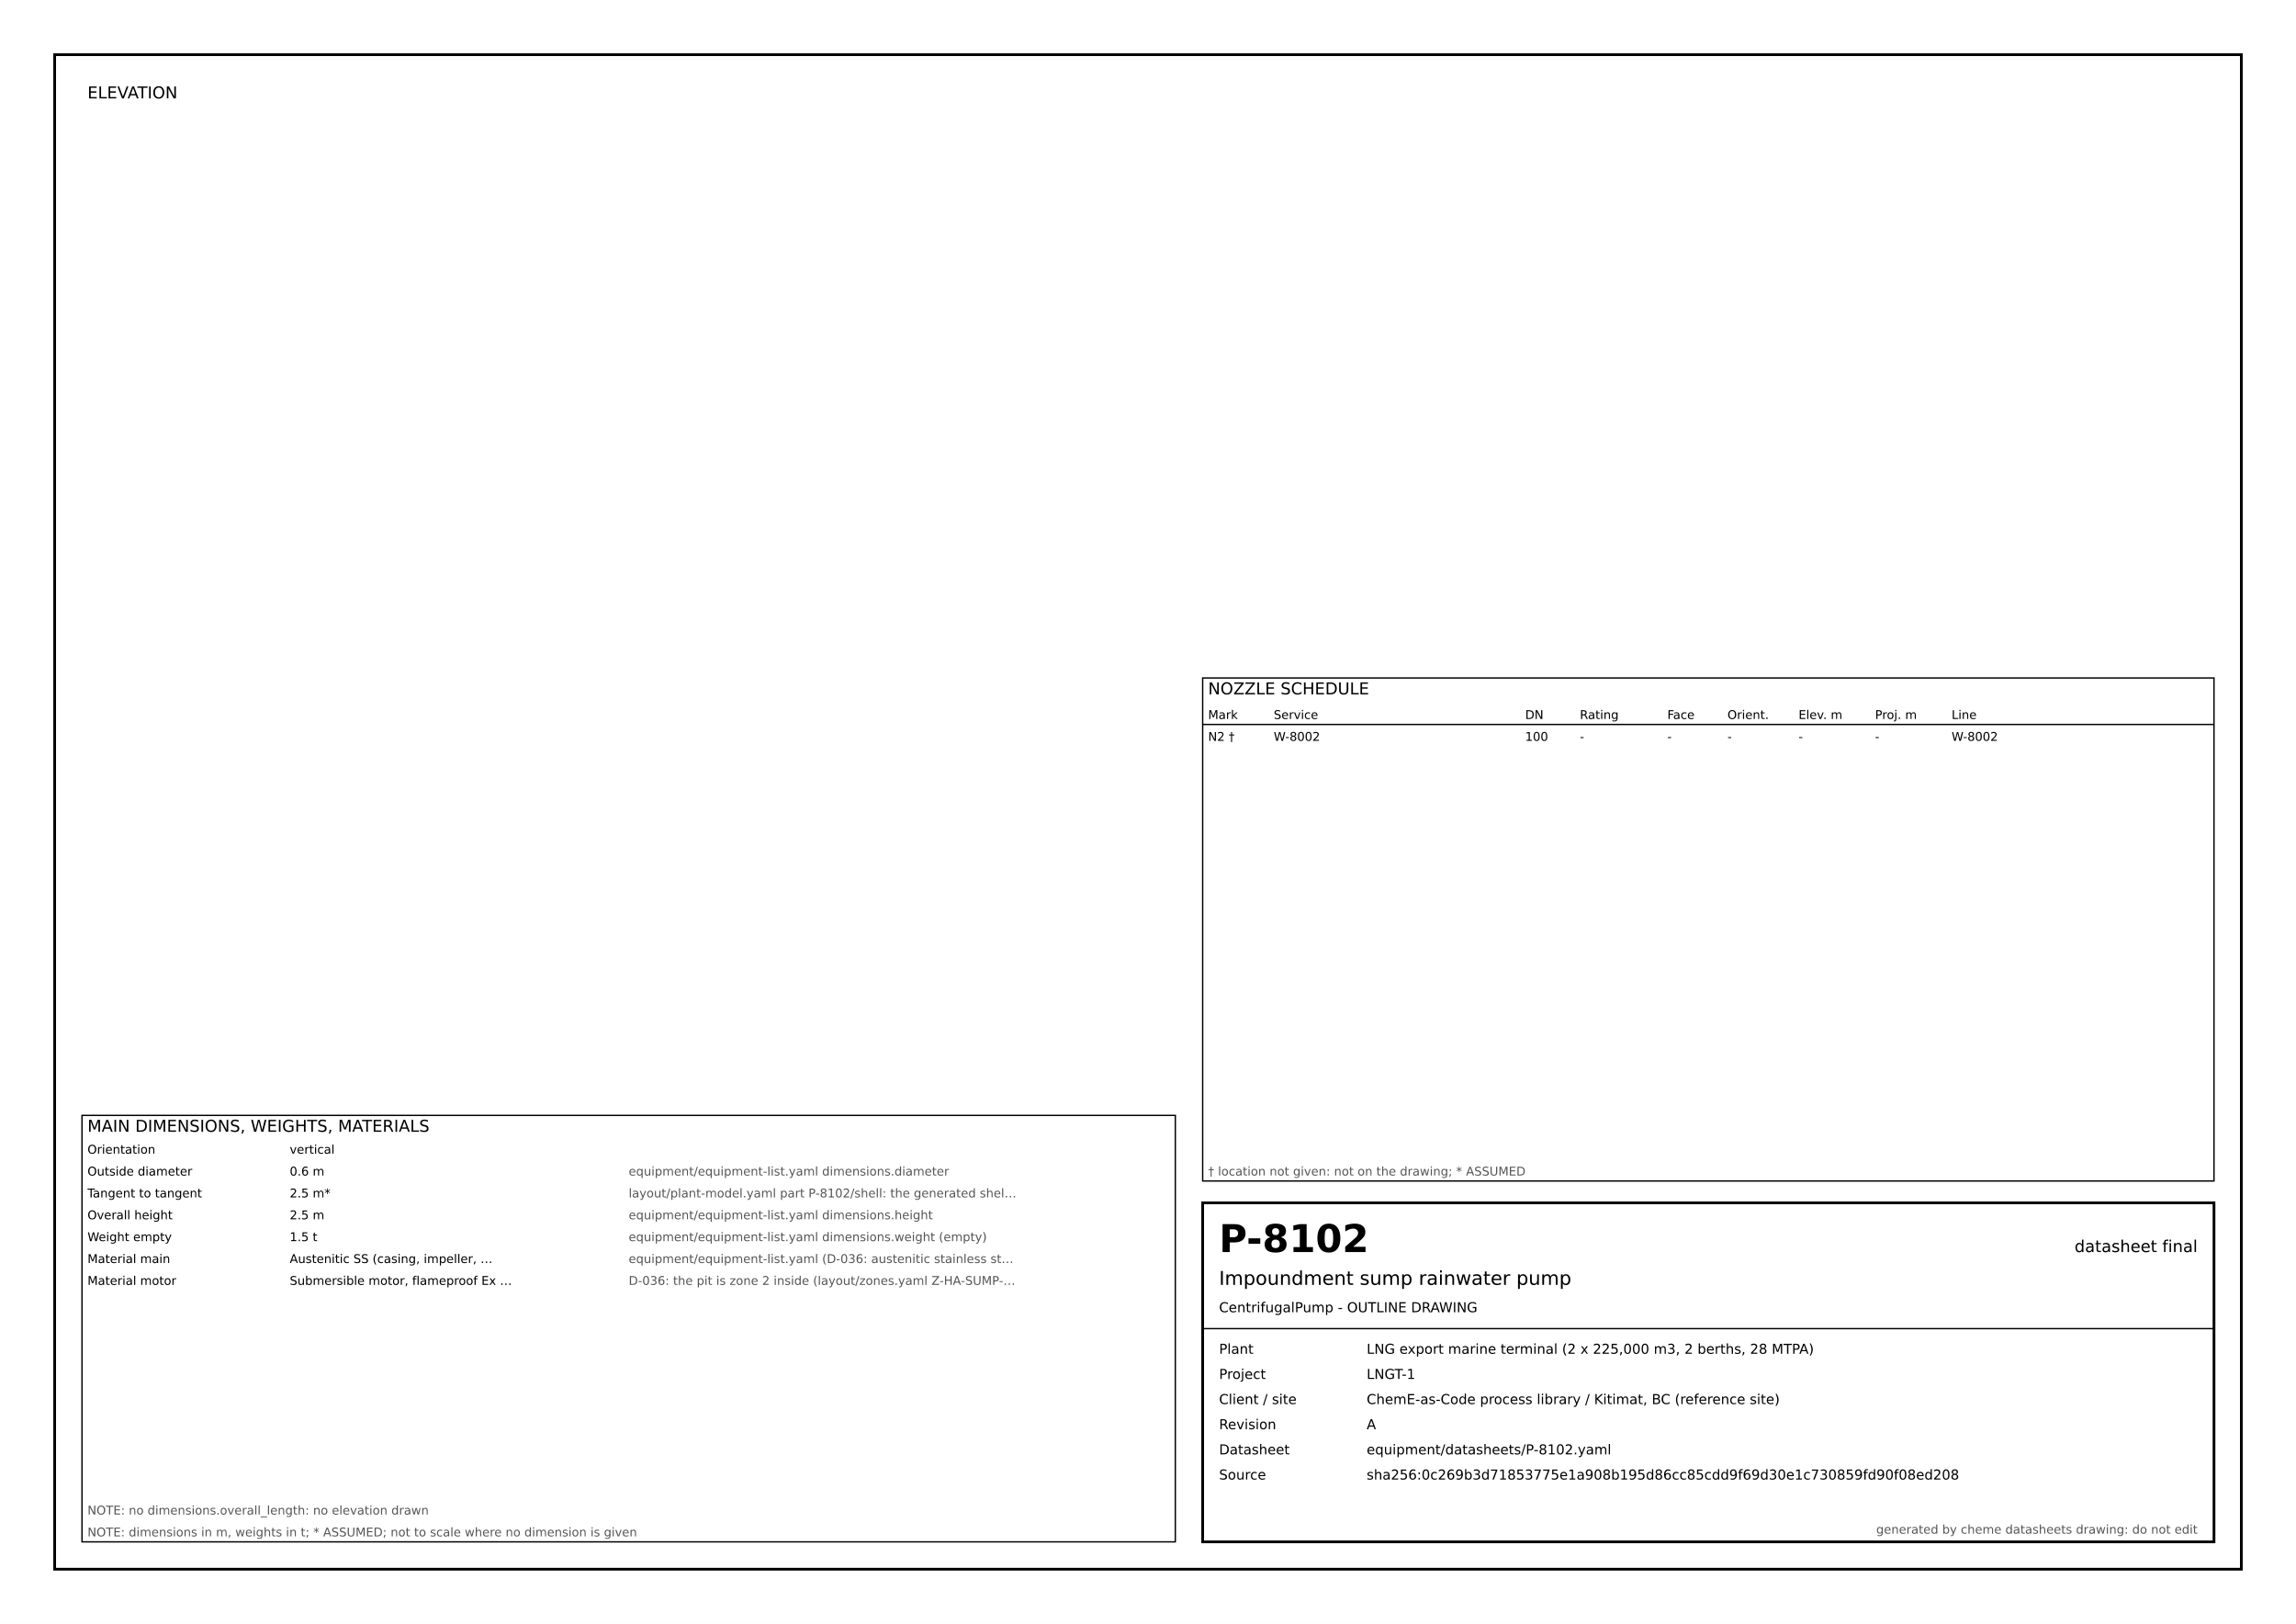
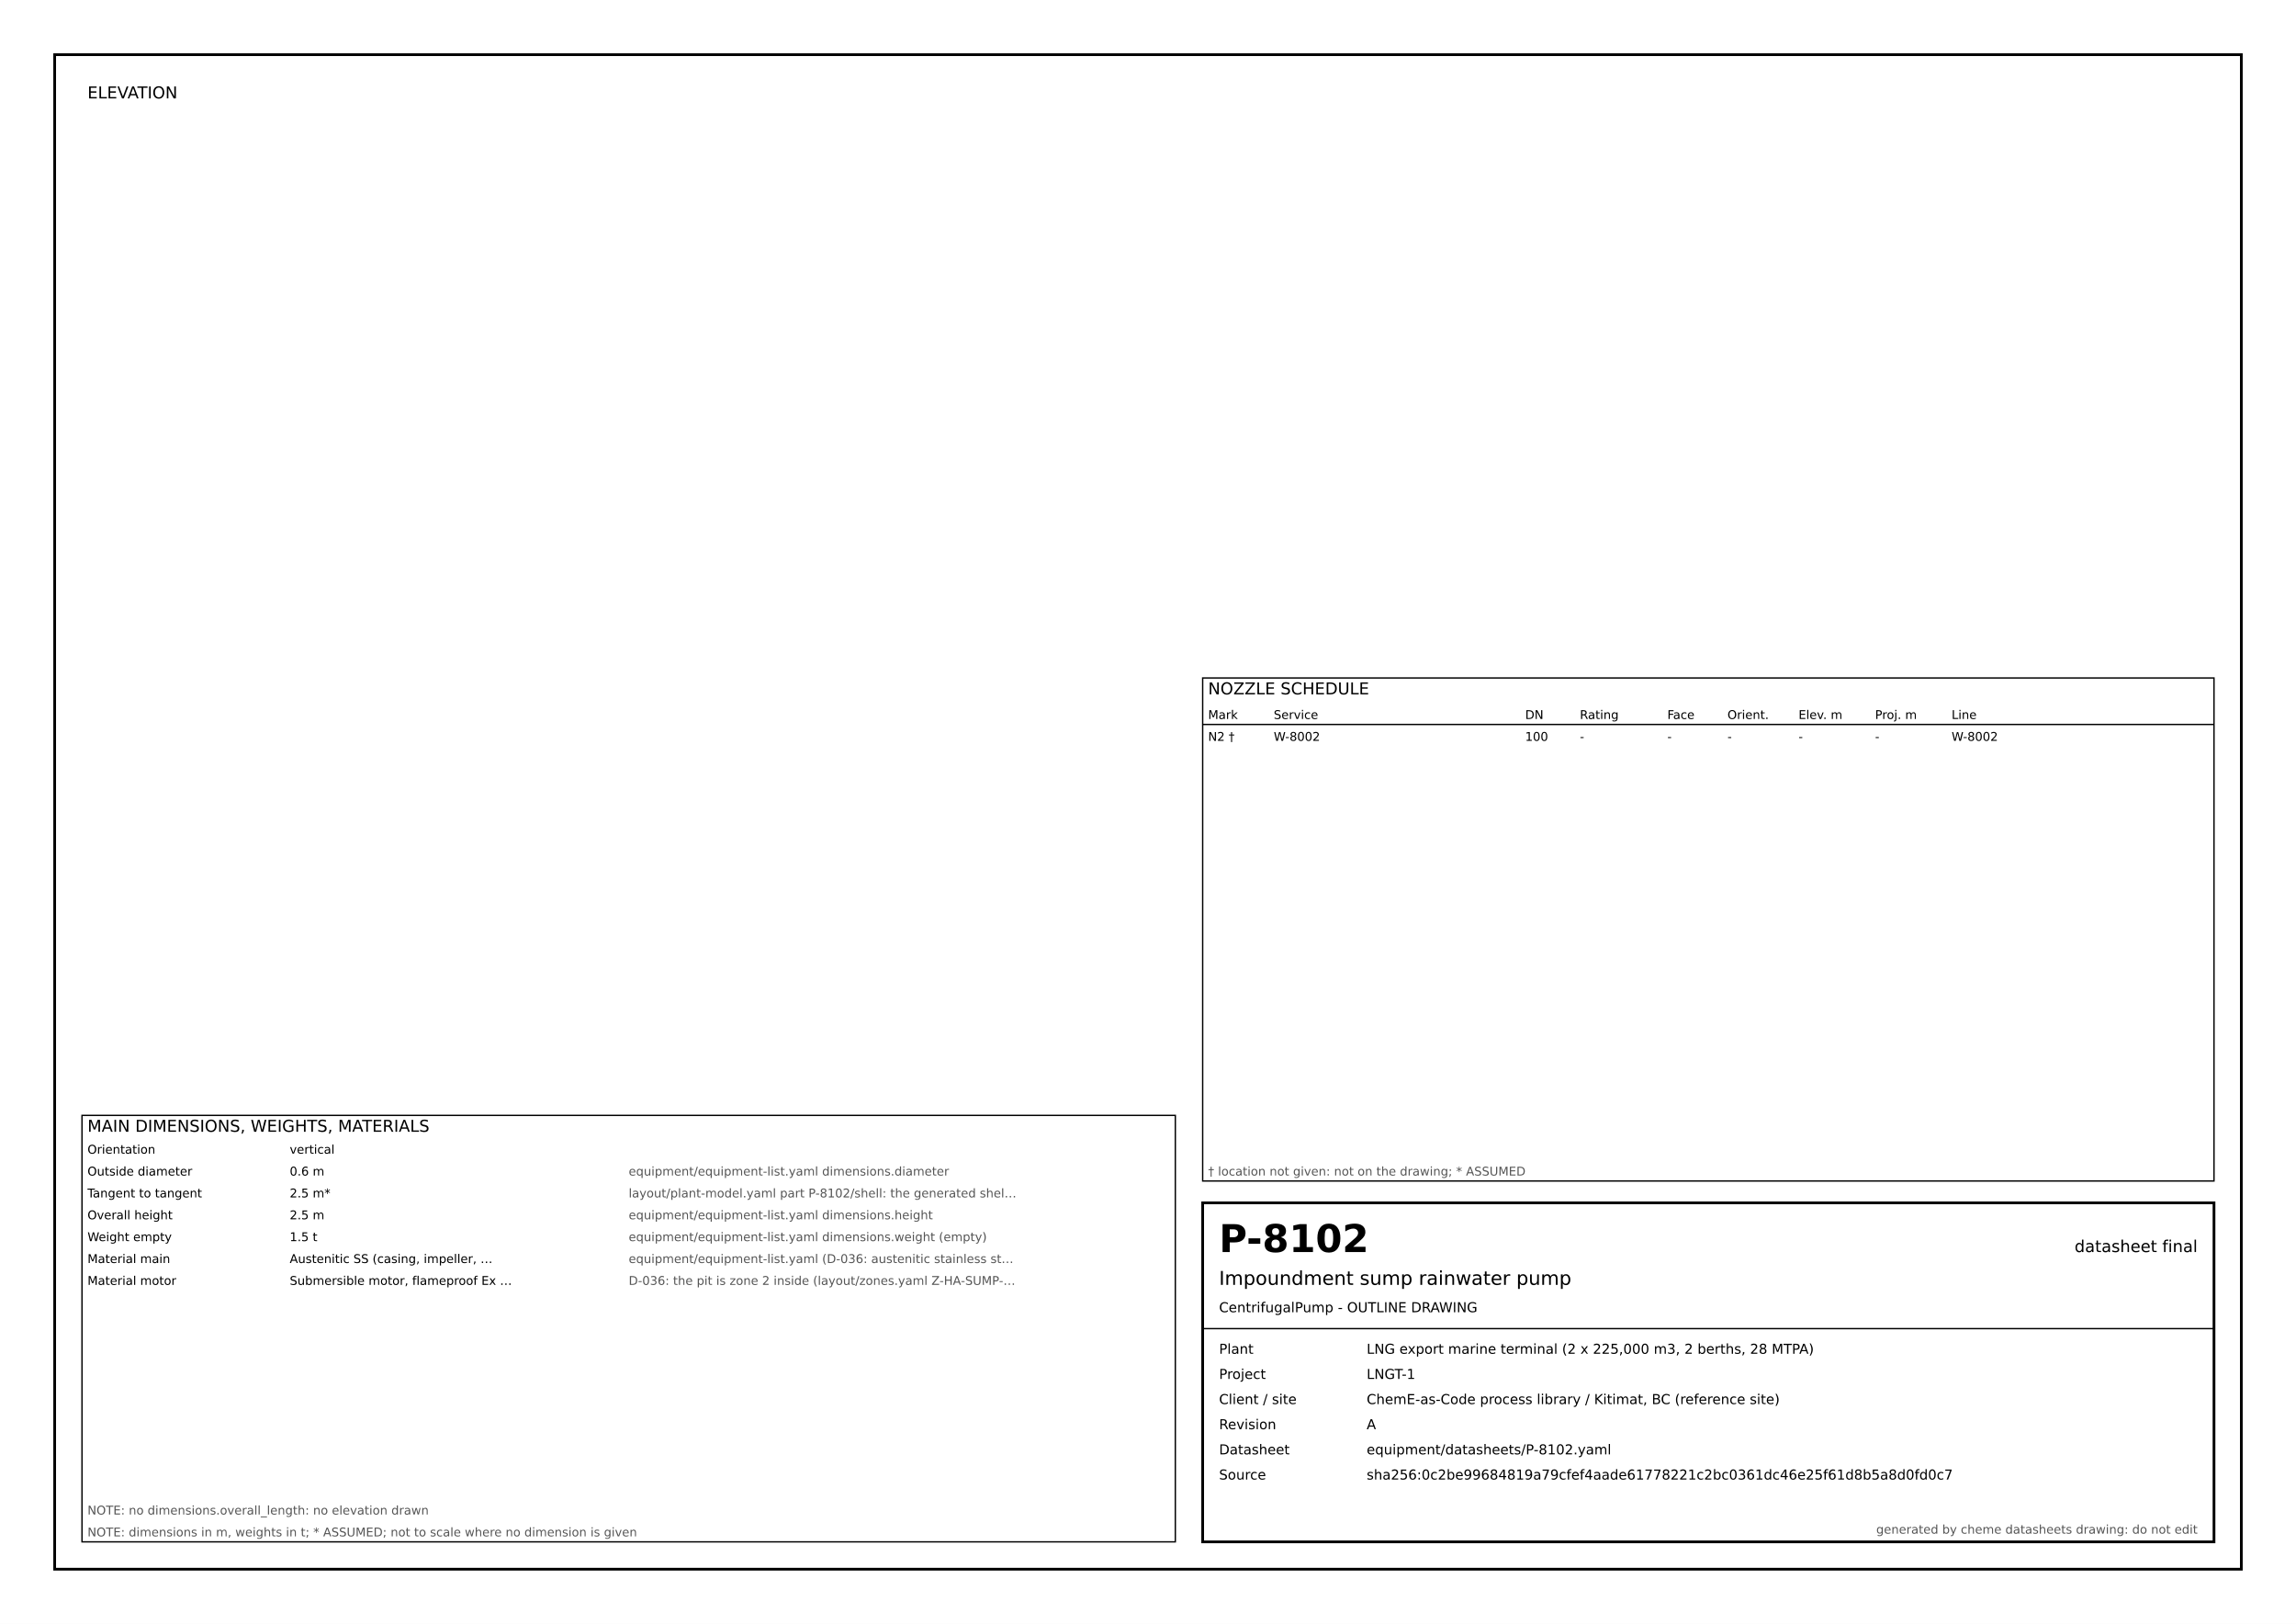
<svg xmlns="http://www.w3.org/2000/svg" width="420mm" height="297mm" viewBox="0 0 420 297">
  <style>
.frame{fill:none;stroke:#000;stroke-width:0.5}
.thin{fill:none;stroke:#000;stroke-width:0.25}
.outline{fill:#fff;stroke:#000;stroke-width:0.5}
.hidden{fill:none;stroke:#000;stroke-width:0.25;stroke-dasharray:1.5 1}
.centre{fill:none;stroke:#555;stroke-width:0.18;stroke-dasharray:4 1 1 1}
.tl{fill:none;stroke:#555;stroke-width:0.18;stroke-dasharray:2 1}
.dim{fill:none;stroke:#1f4e79;stroke-width:0.18}
.nozzle{fill:#fff;stroke:#b71c1c;stroke-width:0.35}
.section{fill:none;stroke:#2e7d32;stroke-width:0.25;stroke-dasharray:2 1}
text{font-family:'DejaVu Sans',Arial,Helvetica,sans-serif;fill:#000}
.t2{font-size:2.2px}.t25{font-size:2.5px}.t3{font-size:3px}.t35{font-size:3.5px}
.t5{font-size:5px;font-weight:bold}.t7{font-size:7px;font-weight:bold}
.dimt{font-size:2.3px;fill:#1f4e79}.nt{font-size:2.3px;fill:#b71c1c}
.note{font-size:2.2px;fill:#555}
.draft{font-size:40px;font-weight:bold;fill:#c62828;fill-opacity:0.12}
</style>
  <rect x="0" y="0" width="420" height="297" fill="#fff" />
  <rect x="10" y="10" width="400" height="277" class="frame" />
  <text x="16" y="18" class="t3" text-anchor="start">ELEVATION</text>
  <text x="221" y="127" class="t3" text-anchor="start">NOZZLE SCHEDULE</text>
  <text x="221" y="131.5" class="t2" text-anchor="start">Mark</text>
  <text x="233" y="131.5" class="t2" text-anchor="start">Service</text>
  <text x="279" y="131.5" class="t2" text-anchor="start">DN</text>
  <text x="289" y="131.5" class="t2" text-anchor="start">Rating</text>
  <text x="305" y="131.5" class="t2" text-anchor="start">Face</text>
  <text x="316" y="131.5" class="t2" text-anchor="start">Orient.</text>
  <text x="329" y="131.5" class="t2" text-anchor="start">Elev. m</text>
  <text x="343" y="131.5" class="t2" text-anchor="start">Proj. m</text>
  <text x="357" y="131.5" class="t2" text-anchor="start">Line</text>
  <line x1="220" y1="132.5" x2="405" y2="132.5" class="thin" />
  <text x="221" y="135.5" class="t2" text-anchor="start">N2 †</text>
  <text x="233" y="135.5" class="t2" text-anchor="start">W-8002</text>
  <text x="279" y="135.5" class="t2" text-anchor="start">100</text>
  <text x="289" y="135.5" class="t2" text-anchor="start">-</text>
  <text x="305" y="135.5" class="t2" text-anchor="start">-</text>
  <text x="316" y="135.5" class="t2" text-anchor="start">-</text>
  <text x="329" y="135.5" class="t2" text-anchor="start">-</text>
  <text x="343" y="135.5" class="t2" text-anchor="start">-</text>
  <text x="357" y="135.5" class="t2" text-anchor="start">W-8002</text>
  <text x="221" y="215" class="note" text-anchor="start">† location not given: not on the drawing; * ASSUMED</text>
  <rect x="220" y="124" width="185" height="92" class="thin" />
  <text x="16" y="207" class="t3" text-anchor="start">MAIN DIMENSIONS, WEIGHTS, MATERIALS</text>
  <text x="16" y="211" class="t2" text-anchor="start">Orientation</text>
  <text x="53" y="211" class="t2" text-anchor="start">vertical</text>
  <text x="115" y="211" class="note" text-anchor="start" />
  <text x="16" y="215" class="t2" text-anchor="start">Outside diameter</text>
  <text x="53" y="215" class="t2" text-anchor="start">0.6 m</text>
  <text x="115" y="215" class="note" text-anchor="start">equipment/equipment-list.yaml dimensions.diameter</text>
  <text x="16" y="219" class="t2" text-anchor="start">Tangent to tangent</text>
  <text x="53" y="219" class="t2" text-anchor="start">2.5 m*</text>
  <text x="115" y="219" class="note" text-anchor="start">layout/plant-model.yaml part P-8102/shell: the generated shel…</text>
  <text x="16" y="223" class="t2" text-anchor="start">Overall height</text>
  <text x="53" y="223" class="t2" text-anchor="start">2.5 m</text>
  <text x="115" y="223" class="note" text-anchor="start">equipment/equipment-list.yaml dimensions.height</text>
  <text x="16" y="227" class="t2" text-anchor="start">Weight empty</text>
  <text x="53" y="227" class="t2" text-anchor="start">1.5 t</text>
  <text x="115" y="227" class="note" text-anchor="start">equipment/equipment-list.yaml dimensions.weight (empty)</text>
  <text x="16" y="231" class="t2" text-anchor="start">Material main</text>
  <text x="53" y="231" class="t2" text-anchor="start">Austenitic SS (casing, impeller, …</text>
  <text x="115" y="231" class="note" text-anchor="start">equipment/equipment-list.yaml (D-036: austenitic stainless st…</text>
  <text x="16" y="235" class="t2" text-anchor="start">Material motor</text>
  <text x="53" y="235" class="t2" text-anchor="start">Submersible motor, flameproof Ex …</text>
  <text x="115" y="235" class="note" text-anchor="start">D-036: the pit is zone 2 inside (layout/zones.yaml Z-HA-SUMP-…</text>
  <text x="16" y="277" class="note" text-anchor="start">NOTE: no dimensions.overall_length: no elevation drawn</text>
  <text x="16" y="281" class="note" text-anchor="start">NOTE: dimensions in m, weights in t; * ASSUMED; not to scale where no dimension is given</text>
  <rect x="15" y="204" width="200" height="78" class="thin" />
  <rect x="220" y="220" width="185" height="62" class="frame" />
  <text x="223" y="229" class="t7" text-anchor="start">P-8102</text>
  <text x="223" y="235" class="t35" text-anchor="start">Impoundment sump rainwater pump</text>
  <text x="223" y="240" class="t25" text-anchor="start">CentrifugalPump - OUTLINE DRAWING</text>
  <line x1="220" y1="243" x2="405" y2="243" class="thin" />
  <text x="223" y="247.6" class="t25" text-anchor="start">Plant</text>
  <text x="250" y="247.6" class="t25" text-anchor="start">LNG export marine terminal (2 x 225,000 m3, 2 berths, 28 MTPA)</text>
  <text x="223" y="252.2" class="t25" text-anchor="start">Project</text>
  <text x="250" y="252.2" class="t25" text-anchor="start">LNGT-1</text>
  <text x="223" y="256.8" class="t25" text-anchor="start">Client / site</text>
  <text x="250" y="256.8" class="t25" text-anchor="start">ChemE-as-Code process library / Kitimat, BC (reference site)</text>
  <text x="223" y="261.4" class="t25" text-anchor="start">Revision</text>
  <text x="250" y="261.4" class="t25" text-anchor="start">A</text>
  <text x="223" y="266" class="t25" text-anchor="start">Datasheet</text>
  <text x="250" y="266" class="t25" text-anchor="start">equipment/datasheets/P-8102.yaml</text>
  <text x="223" y="270.6" class="t25" text-anchor="start">Source</text>
-   <text x="250" y="270.6" class="t25" text-anchor="start">sha256:0c269b3d71853775e1a908b195d86cc85cdd9f69d30e1c730859fd90f08ed208</text>
+   <text x="250" y="270.6" class="t25" text-anchor="start">sha256:0c2be99684819a79cfef4aade61778221c2bc0361dc46e25f61d8b5a8d0fd0c7</text>
  <text x="402" y="229" class="t3" text-anchor="end">datasheet final</text>
  <text x="402" y="280.5" class="note" text-anchor="end">generated by cheme datasheets drawing: do not edit</text>
</svg>
